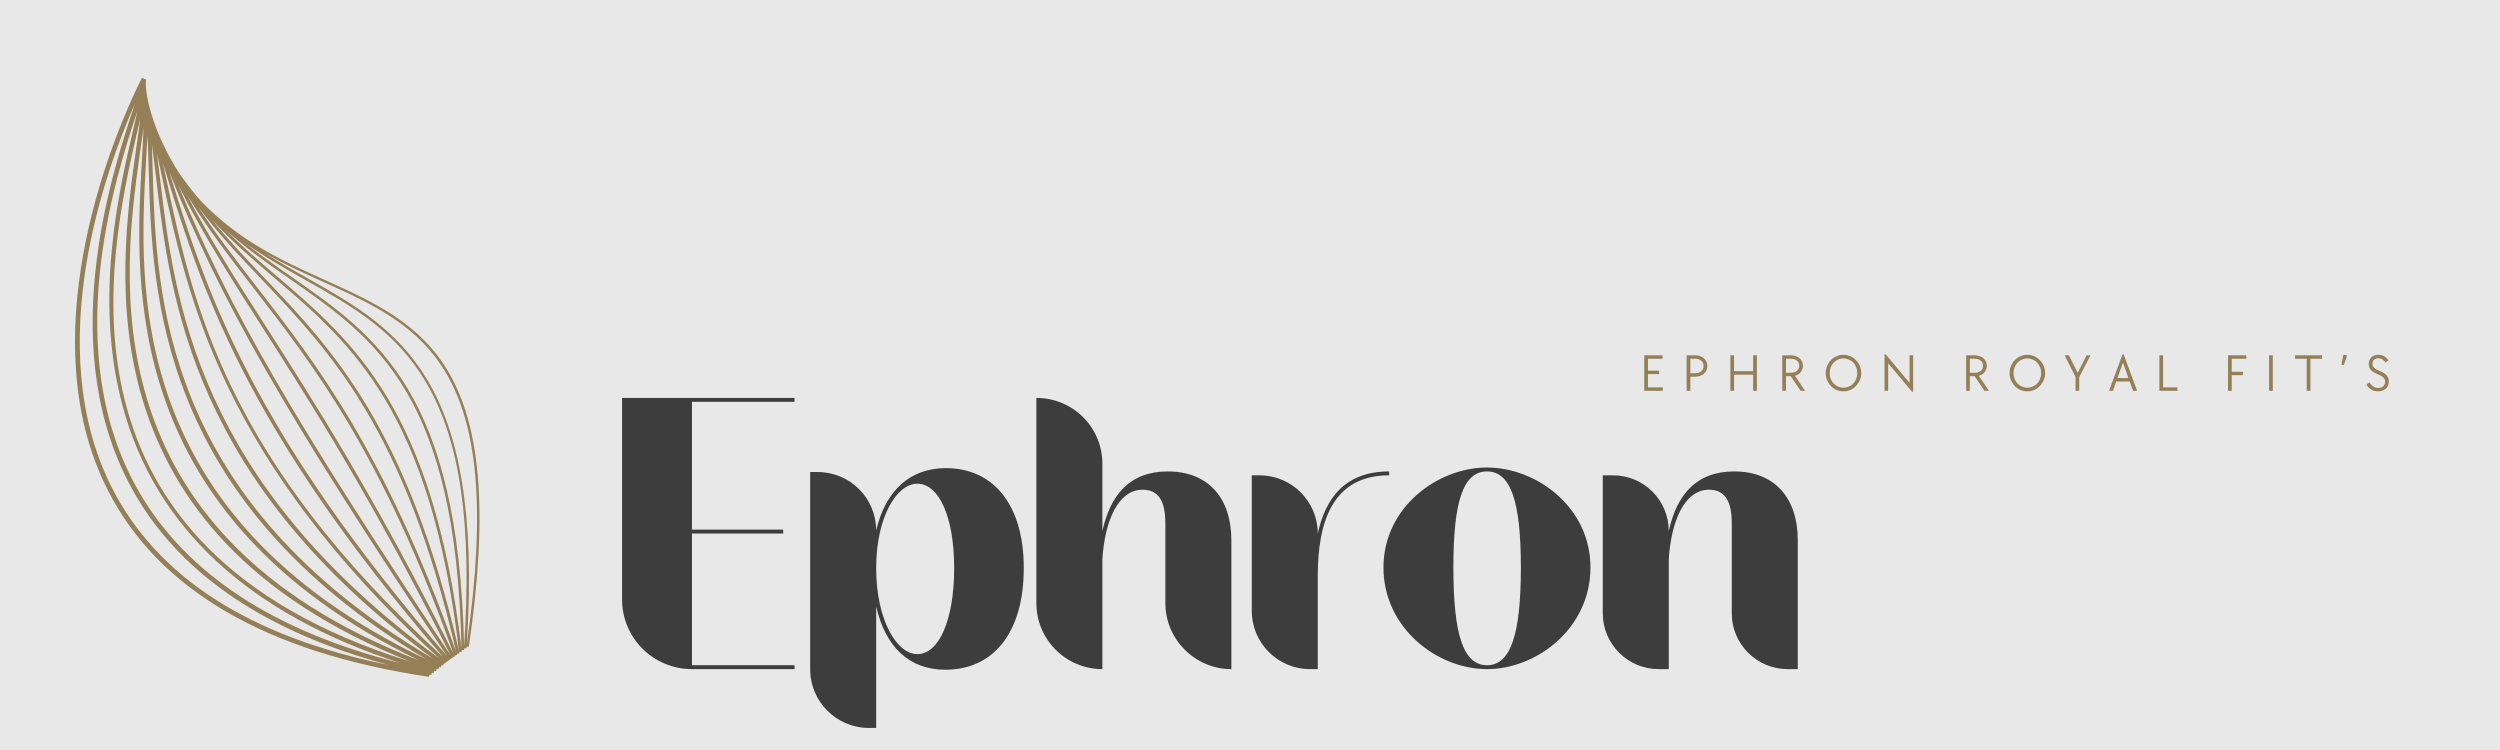
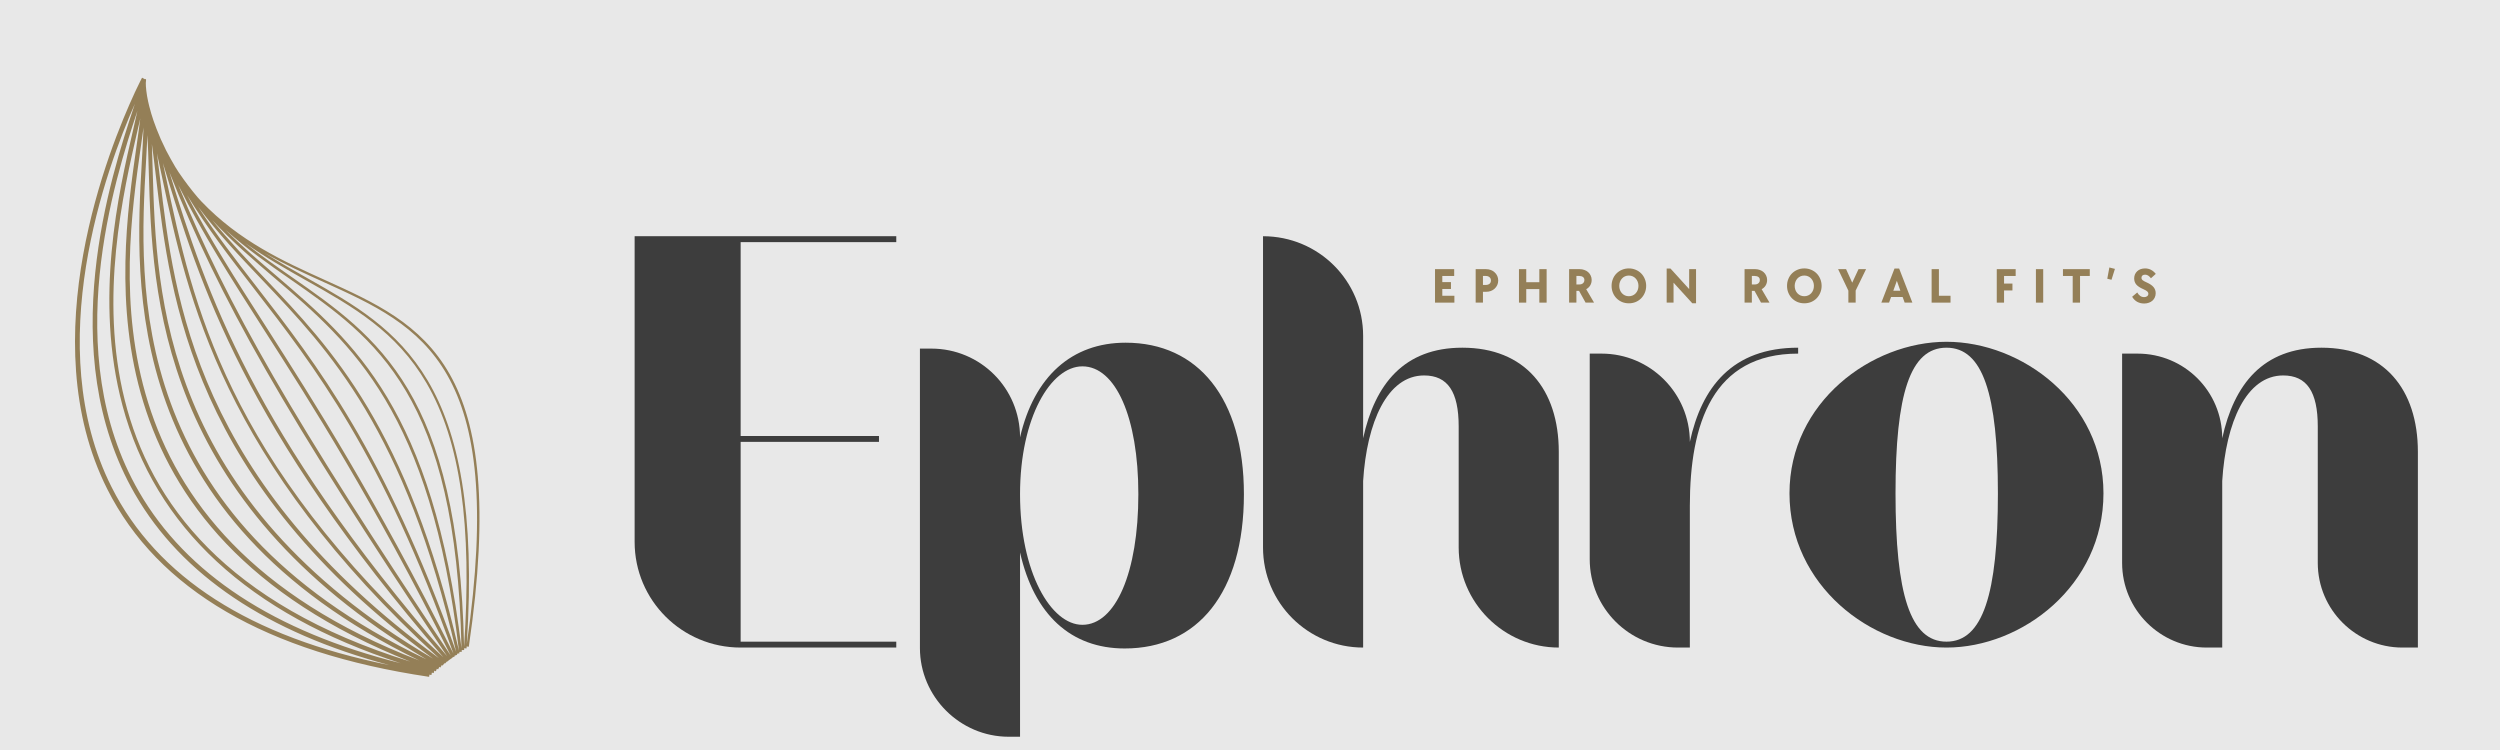
<svg xmlns="http://www.w3.org/2000/svg" width="1000" zoomAndPan="magnify" viewBox="0 0 750 225" height="300" preserveAspectRatio="xMidYMid meet" version="1.0">
  <defs>
    <g />
-     <clipPath id="340cc8089f">
+     <clipPath id="1a65fc81ff">
      <path d="M 22.5 23.309 L 143.848 23.309 L 143.848 203.051 L 22.5 203.051 Z M 22.5 23.309 " clip-rule="nonzero" />
    </clipPath>
  </defs>
  <rect x="-75" width="900" fill="#ffffff" y="-22.5" height="270" fill-opacity="1" />
  <rect x="-75" width="900" fill="#e8e8e8" y="-22.5" height="270" fill-opacity="1" />
-   <g clip-path="url(#340cc8089f)">
+   <g clip-path="url(#1a65fc81ff)">
    <path fill="#947f57" d="M 140.039 193.191 C 145.188 113.359 119.508 98.859 92.359 83.531 C 88.039 81.098 83.695 78.645 79.41 75.918 C 85.332 79.297 91.324 82.008 97.109 84.621 C 126.617 97.988 152.145 109.52 140.039 193.191 Z M 139.227 193.973 C 137.547 117.969 113.258 101.051 87.57 83.145 C 82.906 79.898 78.195 76.613 73.59 72.93 C 79.594 77.207 85.816 80.723 91.969 84.199 C 105.852 92.016 118.918 99.41 127.957 114.934 C 138.094 132.32 141.672 157.445 139.227 193.973 Z M 83.188 82.977 C 77.879 78.441 72.668 73.98 67.691 68.98 C 73.988 74.656 80.59 79.254 87.109 83.789 C 112.723 101.625 136.859 118.465 138.445 194.496 C 129.82 122.902 106.133 102.609 83.188 82.977 Z M 79.418 83.477 C 74.004 77.793 68.699 72.23 63.676 66.023 C 69.668 72.535 76.074 78.016 82.633 83.625 C 105.516 103.184 129.172 123.449 137.691 195.234 C 122.332 128.559 99.527 104.598 79.418 83.477 Z M 76.961 86.008 C 70.707 77.941 64.84 70.371 59.43 62.023 C 65.484 70.156 72.031 77.031 78.758 84.086 C 98.805 105.148 121.535 129.02 136.859 195.59 C 115.492 135.676 95.008 109.281 76.961 86.008 Z M 79.824 98.039 C 70.637 83.727 62.934 71.684 56.113 58.512 C 62.227 68.527 68.953 77.227 76.203 86.582 C 94.25 109.844 114.707 136.195 136.043 196.102 C 112.395 148.949 94.328 120.723 79.824 98.039 Z M 53.473 55.488 C 60.734 70.078 68.984 82.969 78.957 98.559 C 93.484 121.254 111.566 149.465 135.199 196.629 C 87.695 125.578 68.289 91.77 53.473 55.488 Z M 50.812 51.625 C 65.875 89.578 84.875 123.199 134.125 196.844 C 75.82 129.438 61.922 87.883 50.812 51.625 Z M 49.844 53.477 C 49.52 51.941 49.199 50.418 48.871 48.914 C 60.145 85.926 73.207 127.945 133.004 197.168 C 67.68 137.59 57.781 90.973 49.844 53.477 Z M 47.996 53.402 C 47.691 50.852 47.395 48.395 47.094 46.012 C 47.645 48.531 48.184 51.098 48.738 53.699 C 56.297 89.266 66.598 137.855 131.664 197.434 C 58.75 144.277 52.266 89.664 47.996 53.402 Z M 45.816 51.41 C 45.738 48.523 45.664 45.793 45.562 43.219 C 46.012 46.488 46.422 49.922 46.848 53.531 C 51.137 89.816 57.609 144.367 129.883 197.559 C 48.668 149.801 46.895 88.301 45.816 51.41 Z M 43.82 48.266 C 43.977 45.527 44.125 42.945 44.23 40.523 C 44.41 43.871 44.523 47.504 44.633 51.441 C 45.684 88.383 47.457 149.793 127.883 197.785 C 37.672 154.809 41.672 85.676 43.82 48.266 Z M 42.227 44.16 C 42.531 42.059 42.809 40.086 43.055 38.246 C 42.953 41.262 42.762 44.594 42.562 48.191 C 40.41 85.652 36.441 154.754 125.742 198.129 C 25.723 159.586 36.836 81.879 42.227 44.16 Z M 41.266 39.078 C 41.559 37.836 41.828 36.664 42.082 35.559 C 41.773 38.102 41.371 40.938 40.934 43.992 C 35.547 81.742 24.48 159.285 123.07 198.473 C 12.445 164.039 32.562 76.797 41.266 39.078 Z M 41.691 147.523 C 17.574 105.816 34.516 53.555 41.219 33.262 C 40.852 34.953 40.43 36.805 39.977 38.781 C 35.559 57.84 28.18 89.781 36.777 121.777 C 46.547 158.207 74.582 184.133 120.191 198.965 C 82.316 189.453 55.93 172.16 41.691 147.523 Z M 33.465 146.102 C 12.145 103.754 32.008 50.219 40.469 31.129 C 40.34 31.516 40.215 31.902 40.086 32.293 C 33.465 52.352 15.867 105.602 40.492 148.227 C 54.523 172.52 80.141 189.742 116.742 199.516 C 75.105 191.137 47.113 173.215 33.465 146.102 Z M 97.406 83.973 C 85.102 78.41 71.809 72.391 60.383 60.395 C 60.008 59.984 59.633 59.574 59.258 59.152 C 57.312 56.844 55.422 54.367 53.598 51.676 C 53.258 51.145 52.91 50.609 52.574 50.062 C 51.641 48.48 50.73 46.844 49.844 45.148 C 49.297 44.043 48.766 42.906 48.234 41.754 C 47.805 40.742 47.383 39.699 46.961 38.66 C 46.656 37.824 46.348 36.98 46.039 36.145 C 45.824 35.461 45.602 34.777 45.383 34.102 C 45.176 33.336 44.973 32.574 44.762 31.824 C 44.656 31.352 44.543 30.879 44.43 30.414 C 44.332 29.84 44.223 29.293 44.109 28.746 C 44.051 28.211 43.973 27.703 43.891 27.207 C 43.867 26.742 43.82 26.309 43.77 25.898 C 43.777 25.535 43.773 25.191 43.742 24.891 C 43.797 24.559 43.82 24.285 43.809 24.066 C 43.832 24.016 43.852 23.988 43.855 23.973 L 43.797 23.945 C 43.789 23.848 43.77 23.758 43.742 23.68 L 43.477 23.77 L 42.617 23.309 C 42.562 23.402 41.844 24.781 40.699 27.207 L 40.695 27.211 C 40.695 27.215 40.695 27.215 40.695 27.215 C 40.656 27.297 40.625 27.371 40.586 27.453 L 40.551 27.469 C 40.551 27.484 40.555 27.492 40.559 27.508 C 40.535 27.559 40.512 27.617 40.488 27.664 L 40.418 27.695 C 40.43 27.715 40.434 27.738 40.441 27.762 C 32.887 44.016 9.434 101.594 32.191 146.75 C 47.348 176.855 79.844 195.805 128.734 203.051 L 128.832 202.387 C 129.031 202.426 129.219 202.473 129.422 202.512 L 129.566 201.785 C 129.746 201.836 129.922 201.891 130.102 201.938 L 130.289 201.211 C 130.453 201.266 130.605 201.328 130.766 201.387 L 131.043 200.633 C 131.176 200.691 131.301 200.754 131.434 200.812 L 131.789 200.066 C 131.898 200.129 132.004 200.191 132.117 200.262 L 132.547 199.496 C 132.629 199.559 132.715 199.621 132.801 199.684 L 133.32 198.945 C 133.379 198.992 133.43 199.047 133.488 199.094 L 134.09 198.434 C 134.109 198.457 134.129 198.477 134.148 198.5 L 134.848 197.922 C 134.848 197.922 134.852 197.926 134.852 197.93 L 135.688 197.355 C 135.672 197.336 135.656 197.316 135.641 197.297 L 136.441 196.898 C 136.41 196.832 136.383 196.781 136.355 196.723 L 137.164 196.434 C 137.129 196.34 137.094 196.254 137.066 196.16 L 137.863 195.969 C 137.836 195.844 137.805 195.723 137.777 195.594 L 138.566 195.508 C 138.547 195.348 138.527 195.191 138.508 195.023 L 139.25 195.008 C 139.25 194.828 139.246 194.652 139.238 194.477 L 139.957 194.527 C 139.965 194.328 139.98 194.133 139.992 193.926 L 140.641 194.031 C 153.098 109.152 127.273 97.484 97.406 83.973 " fill-opacity="1" fill-rule="nonzero" />
  </g>
  <g fill="#3d3d3d" fill-opacity="1">
-     <g transform="translate(179.3308, 200.7372)">
+     <g transform="translate(179.3308, 194.2683)">
      <g>
-         <path d="M 28.262 -1.172 L 28.262 -40.68 L 55.621 -40.68 L 55.621 -41.852 L 28.262 -41.852 L 28.262 -80.191 L 59.039 -80.191 L 59.039 -81.359 L 7.289 -81.359 L 7.289 -20.879 C 7.289 -9.359 16.648 0 28.262 0 L 59.039 0 L 59.039 -1.172 Z M 28.262 -1.172 " />
+         <path d="M 42.863 -1.773 L 42.863 -61.703 L 84.363 -61.703 L 84.363 -63.477 L 42.863 -63.477 L 42.863 -121.629 L 89.551 -121.629 L 89.551 -123.402 L 11.059 -123.402 L 11.059 -31.672 C 11.059 -14.195 25.254 0 42.863 0 L 89.551 0 L 89.551 -1.773 Z M 42.863 -1.773 " />
      </g>
    </g>
  </g>
  <g fill="#3d3d3d" fill-opacity="1">
-     <g transform="translate(236.9307, 200.7372)">
+     <g transform="translate(266.6964, 194.2683)">
      <g>
-         <path d="M 46.621 0.18 C 61.02 0.18 70.199 -10.801 70.199 -30.328 C 70.199 -49.32 61.109 -60.301 46.801 -60.301 C 36.18 -60.301 28.711 -53.641 25.922 -41.578 C 25.922 -51.301 18.09 -59.129 8.371 -59.129 L 6.121 -59.129 L 6.121 0.09 C 6.121 9.719 14.039 17.641 23.672 17.641 L 25.922 17.641 L 25.922 -18.809 C 28.711 -6.48 36 0.18 46.621 0.18 Z M 25.922 -30.328 C 25.922 -45.539 32.039 -55.621 38.25 -55.621 C 44.82 -55.621 49.32 -45.539 49.32 -30.328 C 49.32 -14.852 44.82 -4.5 38.25 -4.5 C 32.039 -4.5 25.922 -14.852 25.922 -30.328 Z M 25.922 -30.328 " />
+         <path d="M 70.711 0.273 C 92.555 0.273 106.477 -16.383 106.477 -46.004 C 106.477 -74.809 92.691 -91.461 70.984 -91.461 C 54.875 -91.461 43.547 -81.359 39.316 -63.066 C 39.316 -77.809 27.438 -89.688 12.695 -89.688 L 9.281 -89.688 L 9.281 0.137 C 9.281 14.742 21.297 26.754 35.902 26.754 L 39.316 26.754 L 39.316 -28.531 C 43.547 -9.828 54.605 0.273 70.711 0.273 Z M 39.316 -46.004 C 39.316 -69.074 48.598 -84.363 58.016 -84.363 C 67.98 -84.363 74.809 -69.074 74.809 -46.004 C 74.809 -22.523 67.98 -6.824 58.016 -6.824 C 48.598 -6.824 39.316 -22.523 39.316 -46.004 Z M 39.316 -46.004 " />
      </g>
    </g>
  </g>
  <g fill="#3d3d3d" fill-opacity="1">
-     <g transform="translate(304.7907, 200.7372)">
+     <g transform="translate(369.624, 194.2683)">
      <g>
-         <path d="M 45.539 -59.309 C 34.02 -59.309 28.262 -52.109 25.922 -41.398 L 25.922 -61.648 C 25.922 -72.539 17.102 -81.359 6.121 -81.359 L 6.121 -19.801 C 6.121 -8.82 15.031 0 25.922 0 L 25.922 -32.941 C 26.641 -44.551 30.691 -53.82 37.98 -53.82 C 42.66 -53.82 44.82 -50.578 44.82 -43.738 L 44.82 -19.801 C 44.82 -8.91 53.73 0 64.621 0 L 64.621 -38.699 C 64.621 -51.121 57.871 -59.309 45.539 -59.309 Z M 45.539 -59.309 " />
+         <path d="M 69.074 -89.961 C 51.602 -89.961 42.863 -79.039 39.316 -62.793 L 39.316 -93.508 C 39.316 -110.027 25.938 -123.402 9.281 -123.402 L 9.281 -30.031 C 9.281 -13.379 22.797 0 39.316 0 L 39.316 -49.961 C 40.406 -67.57 46.551 -81.633 57.605 -81.633 C 64.707 -81.633 67.98 -76.719 67.98 -66.344 L 67.98 -30.031 C 67.98 -13.516 81.496 0 98.012 0 L 98.012 -58.699 C 98.012 -77.535 87.773 -89.961 69.074 -89.961 Z M 69.074 -89.961 " />
      </g>
    </g>
  </g>
  <g fill="#3d3d3d" fill-opacity="1">
-     <g transform="translate(369.4106, 200.7372)">
+     <g transform="translate(467.6372, 194.2683)">
      <g>
-         <path d="M 47.34 -58.141 L 47.34 -59.309 C 34.289 -59.309 28.262 -51.48 25.922 -40.68 C 25.922 -50.309 18.09 -58.141 8.461 -58.141 L 6.121 -58.141 L 6.121 -17.461 C 6.121 -7.828 13.949 0 23.578 0 L 25.922 0 L 25.922 -27.988 C 25.922 -44.281 30.422 -58.141 47.34 -58.141 Z M 47.34 -58.141 " />
+         <path d="M 71.805 -88.184 L 71.805 -89.961 C 52.012 -89.961 42.863 -78.082 39.316 -61.703 C 39.316 -76.309 27.438 -88.184 12.832 -88.184 L 9.281 -88.184 L 9.281 -26.484 C 9.281 -11.875 21.16 0 35.766 0 L 39.316 0 L 39.316 -42.453 C 39.316 -67.164 46.141 -88.184 71.805 -88.184 Z M 71.805 -88.184 " />
      </g>
    </g>
  </g>
  <g fill="#3d3d3d" fill-opacity="1">
-     <g transform="translate(411.8905, 200.7372)">
+     <g transform="translate(532.0693, 194.2683)">
      <g>
-         <path d="M 65.25 -30.512 C 65.25 -48.512 49.141 -60.48 34.199 -60.48 C 19.352 -60.48 3.148 -48.512 3.148 -30.512 C 3.148 -12.238 19.352 0 34.199 0 C 49.141 0 65.25 -12.238 65.25 -30.512 Z M 24.121 -30.512 C 24.121 -50.129 27 -59.309 34.199 -59.309 C 41.398 -59.309 44.371 -50.129 44.371 -30.512 C 44.371 -10.621 41.398 -1.172 34.199 -1.172 C 27 -1.172 24.121 -10.621 24.121 -30.512 Z M 24.121 -30.512 " />
+         <path d="M 98.969 -46.277 C 98.969 -73.578 74.535 -91.734 51.875 -91.734 C 29.348 -91.734 4.777 -73.578 4.777 -46.277 C 4.777 -18.566 29.348 0 51.875 0 C 74.535 0 98.969 -18.566 98.969 -46.277 Z M 36.586 -46.277 C 36.586 -76.035 40.953 -89.961 51.875 -89.961 C 62.793 -89.961 67.301 -76.035 67.301 -46.277 C 67.301 -16.109 62.793 -1.773 51.875 -1.773 C 40.953 -1.773 36.586 -16.109 36.586 -46.277 Z M 36.586 -46.277 " />
      </g>
    </g>
  </g>
  <g fill="#3d3d3d" fill-opacity="1">
-     <g transform="translate(474.7105, 200.7372)">
+     <g transform="translate(627.3524, 194.2683)">
      <g>
-         <path d="M 37.98 -53.82 C 42.66 -53.82 44.82 -50.578 44.82 -43.738 L 44.82 -16.738 C 44.82 -7.469 52.379 0 61.559 0 L 64.621 0 L 64.621 -38.699 C 64.621 -51.121 57.871 -59.309 45.539 -59.309 C 34.02 -59.309 28.262 -52.109 25.922 -41.398 C 25.922 -50.672 18.449 -58.141 9.18 -58.141 L 6.121 -58.141 L 6.121 -16.738 C 6.121 -7.469 13.68 0 22.859 0 L 25.922 0 L 25.922 -32.941 C 26.641 -44.551 30.691 -53.82 37.98 -53.82 Z M 37.98 -53.82 " />
+         <path d="M 57.605 -81.633 C 64.707 -81.633 67.98 -76.719 67.98 -66.344 L 67.98 -25.391 C 67.98 -11.332 79.449 0 93.371 0 L 98.012 0 L 98.012 -58.699 C 98.012 -77.535 87.773 -89.961 69.074 -89.961 C 51.602 -89.961 42.863 -79.039 39.316 -62.793 C 39.316 -76.855 27.984 -88.184 13.926 -88.184 L 9.281 -88.184 L 9.281 -25.391 C 9.281 -11.332 20.75 0 34.672 0 L 39.316 0 L 39.316 -49.961 C 40.406 -67.57 46.551 -81.633 57.605 -81.633 Z M 57.605 -81.633 " />
      </g>
    </g>
  </g>
  <g fill="#3d3d3d" fill-opacity="1">
-     <g transform="translate(539.3308, 200.7372)">
+     <g transform="translate(725.3663, 194.2683)">
      <g />
    </g>
  </g>
  <g fill="#947f57" fill-opacity="1">
-     <g transform="translate(491.8392, 117.2476)">
+     <g transform="translate(429.3796, 90.78964)">
      <g>
-         <path d="M 1.438 -10.656 L 6.922 -10.656 L 6.922 -9.625 L 2.547 -9.625 L 2.547 -6.047 L 5.891 -6.047 L 5.891 -5.016 L 2.547 -5.016 L 2.547 -1.031 L 7 -1.031 L 7 0 L 1.438 0 Z M 1.438 -10.656 " />
+         <path d="M 1.125 -10.047 L 6.875 -10.047 L 6.875 -8 L 3.312 -8 L 3.312 -6.156 L 5.906 -6.156 L 5.906 -4.094 L 3.312 -4.094 L 3.312 -2.062 L 6.938 -2.062 L 6.938 0 L 1.125 0 Z M 1.125 -10.047 " />
      </g>
    </g>
  </g>
  <g fill="#947f57" fill-opacity="1">
-     <g transform="translate(504.5567, 117.2476)">
+     <g transform="translate(441.5747, 90.78964)">
      <g>
-         <path d="M 1.438 -10.656 L 3.984 -10.656 C 4.504 -10.656 4.988 -10.578 5.438 -10.422 C 5.895 -10.266 6.285 -10.039 6.609 -9.75 C 6.93 -9.469 7.18 -9.129 7.359 -8.734 C 7.547 -8.336 7.641 -7.906 7.641 -7.438 C 7.641 -6.977 7.547 -6.551 7.359 -6.156 C 7.18 -5.758 6.93 -5.414 6.609 -5.125 C 6.285 -4.844 5.895 -4.625 5.438 -4.469 C 4.988 -4.312 4.504 -4.234 3.984 -4.234 L 2.547 -4.234 L 2.547 0 L 1.438 0 Z M 3.984 -5.266 C 4.742 -5.266 5.352 -5.461 5.812 -5.859 C 6.281 -6.254 6.516 -6.785 6.516 -7.453 C 6.516 -8.117 6.281 -8.645 5.812 -9.031 C 5.352 -9.426 4.742 -9.625 3.984 -9.625 L 2.547 -9.625 L 2.547 -5.266 Z M 3.984 -5.266 " />
+         <path d="M 1.125 -10.047 L 4.172 -10.047 C 4.711 -10.047 5.207 -9.961 5.656 -9.797 C 6.113 -9.629 6.504 -9.391 6.828 -9.078 C 7.16 -8.773 7.422 -8.414 7.609 -8 C 7.797 -7.582 7.891 -7.129 7.891 -6.641 C 7.891 -6.148 7.797 -5.695 7.609 -5.281 C 7.422 -4.875 7.164 -4.52 6.844 -4.219 C 6.531 -3.914 6.148 -3.676 5.703 -3.5 C 5.254 -3.332 4.77 -3.25 4.25 -3.25 L 3.312 -3.25 L 3.312 0 L 1.125 0 Z M 4.172 -5.312 C 4.629 -5.312 5 -5.426 5.281 -5.656 C 5.562 -5.895 5.703 -6.223 5.703 -6.641 C 5.703 -7.055 5.562 -7.383 5.281 -7.625 C 5 -7.875 4.629 -8 4.172 -8 L 3.312 -8 L 3.312 -5.312 Z M 4.172 -5.312 " />
      </g>
    </g>
  </g>
  <g fill="#947f57" fill-opacity="1">
-     <g transform="translate(517.6714, 117.2476)">
+     <g transform="translate(454.5647, 90.78964)">
      <g>
-         <path d="M 1.438 -10.656 L 2.547 -10.656 L 2.547 -5.891 L 8.266 -5.891 L 8.266 -10.656 L 9.391 -10.656 L 9.391 0 L 8.266 0 L 8.266 -4.844 L 2.547 -4.844 L 2.547 0 L 1.438 0 Z M 1.438 -10.656 " />
+         <path d="M 1.125 -10.047 L 3.312 -10.047 L 3.312 -6.125 L 7.234 -6.125 L 7.234 -10.047 L 9.422 -10.047 L 9.422 0 L 7.234 0 L 7.234 -4.062 L 3.312 -4.062 L 3.312 0 L 1.125 0 Z M 1.125 -10.047 " />
      </g>
    </g>
  </g>
  <g fill="#947f57" fill-opacity="1">
-     <g transform="translate(533.2492, 117.2476)">
+     <g transform="translate(469.6097, 90.78964)">
      <g>
-         <path d="M 1.438 -10.656 L 3.984 -10.656 C 4.504 -10.656 4.988 -10.578 5.438 -10.422 C 5.895 -10.273 6.285 -10.062 6.609 -9.781 C 6.93 -9.5 7.18 -9.164 7.359 -8.781 C 7.547 -8.395 7.641 -7.977 7.641 -7.531 C 7.641 -7.156 7.578 -6.805 7.453 -6.484 C 7.336 -6.16 7.176 -5.867 6.969 -5.609 C 6.758 -5.348 6.504 -5.125 6.203 -4.938 C 5.91 -4.75 5.586 -4.609 5.234 -4.516 L 8.266 0 L 6.938 0 L 3.984 -4.391 L 2.547 -4.391 L 2.547 0 L 1.438 0 Z M 3.984 -5.422 C 4.742 -5.422 5.352 -5.609 5.812 -5.984 C 6.281 -6.367 6.516 -6.891 6.516 -7.547 C 6.516 -8.18 6.281 -8.688 5.812 -9.062 C 5.352 -9.438 4.742 -9.625 3.984 -9.625 L 2.547 -9.625 L 2.547 -5.422 Z M 3.984 -5.422 " />
+         <path d="M 1.125 -10.047 L 4.281 -10.047 C 4.801 -10.047 5.281 -9.961 5.719 -9.797 C 6.164 -9.641 6.547 -9.414 6.859 -9.125 C 7.18 -8.844 7.43 -8.5 7.609 -8.094 C 7.797 -7.695 7.891 -7.266 7.891 -6.797 C 7.891 -6.191 7.742 -5.645 7.453 -5.156 C 7.16 -4.676 6.758 -4.301 6.25 -4.031 L 8.609 0 L 6.062 0 L 4.109 -3.531 L 3.312 -3.531 L 3.312 0 L 1.125 0 Z M 4.172 -5.453 C 4.641 -5.453 5.008 -5.57 5.281 -5.812 C 5.562 -6.051 5.703 -6.375 5.703 -6.781 C 5.703 -7.188 5.562 -7.488 5.281 -7.688 C 5 -7.895 4.629 -8 4.172 -8 L 3.312 -8 L 3.312 -5.453 Z M 4.172 -5.453 " />
      </g>
    </g>
  </g>
  <g fill="#947f57" fill-opacity="1">
-     <g transform="translate(546.9201, 117.2476)">
+     <g transform="translate(482.9447, 90.78964)">
      <g>
-         <path d="M 6.125 0.156 C 5.395 0.156 4.703 0.016 4.047 -0.266 C 3.398 -0.555 2.836 -0.945 2.359 -1.438 C 1.879 -1.938 1.5 -2.52 1.219 -3.188 C 0.938 -3.852 0.797 -4.566 0.797 -5.328 C 0.797 -6.078 0.938 -6.785 1.219 -7.453 C 1.5 -8.129 1.879 -8.711 2.359 -9.203 C 2.836 -9.703 3.398 -10.094 4.047 -10.375 C 4.703 -10.664 5.395 -10.812 6.125 -10.812 C 6.852 -10.812 7.539 -10.664 8.188 -10.375 C 8.832 -10.094 9.395 -9.703 9.875 -9.203 C 10.363 -8.711 10.75 -8.133 11.031 -7.469 C 11.312 -6.801 11.453 -6.086 11.453 -5.328 C 11.453 -4.578 11.312 -3.867 11.031 -3.203 C 10.75 -2.547 10.363 -1.969 9.875 -1.469 C 9.395 -0.969 8.832 -0.57 8.188 -0.281 C 7.539 0.008 6.852 0.156 6.125 0.156 Z M 6.125 -0.938 C 6.707 -0.938 7.254 -1.047 7.766 -1.266 C 8.273 -1.492 8.711 -1.801 9.078 -2.188 C 9.441 -2.582 9.727 -3.047 9.938 -3.578 C 10.156 -4.117 10.266 -4.703 10.266 -5.328 C 10.266 -5.953 10.156 -6.531 9.938 -7.062 C 9.727 -7.602 9.441 -8.066 9.078 -8.453 C 8.711 -8.848 8.273 -9.156 7.766 -9.375 C 7.254 -9.602 6.707 -9.719 6.125 -9.719 C 5.531 -9.719 4.977 -9.602 4.469 -9.375 C 3.969 -9.156 3.535 -8.848 3.172 -8.453 C 2.805 -8.066 2.516 -7.602 2.297 -7.062 C 2.086 -6.531 1.984 -5.953 1.984 -5.328 C 1.984 -4.703 2.086 -4.117 2.297 -3.578 C 2.516 -3.047 2.805 -2.582 3.172 -2.188 C 3.535 -1.801 3.969 -1.492 4.469 -1.266 C 4.977 -1.047 5.531 -0.938 6.125 -0.938 Z M 6.125 -0.938 " />
+         <path d="M 5.719 0.203 C 4.977 0.203 4.289 0.07 3.656 -0.188 C 3.031 -0.457 2.484 -0.828 2.016 -1.297 C 1.547 -1.773 1.18 -2.332 0.922 -2.969 C 0.66 -3.602 0.531 -4.289 0.531 -5.031 C 0.531 -5.77 0.66 -6.457 0.922 -7.094 C 1.18 -7.738 1.547 -8.297 2.016 -8.766 C 2.484 -9.234 3.031 -9.598 3.656 -9.859 C 4.289 -10.129 4.977 -10.266 5.719 -10.266 C 6.445 -10.266 7.129 -10.129 7.766 -9.859 C 8.398 -9.598 8.945 -9.234 9.406 -8.766 C 9.875 -8.297 10.238 -7.738 10.5 -7.094 C 10.77 -6.457 10.906 -5.77 10.906 -5.031 C 10.906 -4.289 10.77 -3.602 10.5 -2.969 C 10.238 -2.332 9.875 -1.773 9.406 -1.297 C 8.945 -0.828 8.398 -0.457 7.766 -0.188 C 7.129 0.07 6.445 0.203 5.719 0.203 Z M 5.719 -1.922 C 6.133 -1.922 6.516 -2 6.859 -2.156 C 7.211 -2.312 7.516 -2.523 7.766 -2.797 C 8.023 -3.078 8.227 -3.406 8.375 -3.781 C 8.52 -4.164 8.594 -4.582 8.594 -5.031 C 8.594 -5.469 8.52 -5.875 8.375 -6.25 C 8.227 -6.633 8.023 -6.961 7.766 -7.234 C 7.516 -7.516 7.211 -7.734 6.859 -7.891 C 6.516 -8.047 6.133 -8.125 5.719 -8.125 C 5.289 -8.125 4.898 -8.047 4.547 -7.891 C 4.203 -7.734 3.898 -7.516 3.641 -7.234 C 3.391 -6.961 3.191 -6.633 3.047 -6.25 C 2.898 -5.875 2.828 -5.469 2.828 -5.031 C 2.828 -4.582 2.898 -4.164 3.047 -3.781 C 3.191 -3.406 3.391 -3.082 3.641 -2.812 C 3.898 -2.539 4.203 -2.32 4.547 -2.156 C 4.898 -2 5.289 -1.922 5.719 -1.922 Z M 5.719 -1.922 " />
      </g>
    </g>
  </g>
  <g fill="#947f57" fill-opacity="1">
-     <g transform="translate(563.9281, 117.2476)">
+     <g transform="translate(498.8747, 90.78964)">
      <g>
-         <path d="M 2.516 -8.281 L 2.516 0 L 1.438 0 L 1.438 -10.969 L 1.75 -10.969 L 8.938 -2.375 L 8.938 -10.656 L 10.016 -10.656 L 10.016 0.312 L 9.703 0.312 Z M 2.516 -8.281 " />
+         <path d="M 3.188 -5.984 L 3.188 0 L 1.125 0 L 1.125 -10.234 L 2.266 -10.234 L 7.875 -4.062 L 7.875 -10.047 L 9.938 -10.047 L 9.938 0.188 L 8.812 0.188 Z M 3.188 -5.984 " />
      </g>
    </g>
  </g>
  <g fill="#947f57" fill-opacity="1">
-     <g transform="translate(580.1416, 117.2476)">
+     <g transform="translate(514.4447, 90.78964)">
      <g />
    </g>
  </g>
  <g fill="#947f57" fill-opacity="1">
-     <g transform="translate(588.4097, 117.2476)">
+     <g transform="translate(522.2447, 90.78964)">
      <g>
-         <path d="M 1.438 -10.656 L 3.984 -10.656 C 4.504 -10.656 4.988 -10.578 5.438 -10.422 C 5.895 -10.273 6.285 -10.062 6.609 -9.781 C 6.93 -9.5 7.18 -9.164 7.359 -8.781 C 7.547 -8.395 7.641 -7.977 7.641 -7.531 C 7.641 -7.156 7.578 -6.805 7.453 -6.484 C 7.336 -6.16 7.176 -5.867 6.969 -5.609 C 6.758 -5.348 6.504 -5.125 6.203 -4.938 C 5.91 -4.75 5.586 -4.609 5.234 -4.516 L 8.266 0 L 6.938 0 L 3.984 -4.391 L 2.547 -4.391 L 2.547 0 L 1.438 0 Z M 3.984 -5.422 C 4.742 -5.422 5.352 -5.609 5.812 -5.984 C 6.281 -6.367 6.516 -6.891 6.516 -7.547 C 6.516 -8.18 6.281 -8.688 5.812 -9.062 C 5.352 -9.438 4.742 -9.625 3.984 -9.625 L 2.547 -9.625 L 2.547 -5.422 Z M 3.984 -5.422 " />
+         <path d="M 1.125 -10.047 L 4.281 -10.047 C 4.801 -10.047 5.281 -9.961 5.719 -9.797 C 6.164 -9.641 6.547 -9.414 6.859 -9.125 C 7.18 -8.844 7.43 -8.5 7.609 -8.094 C 7.797 -7.695 7.891 -7.266 7.891 -6.797 C 7.891 -6.191 7.742 -5.645 7.453 -5.156 C 7.16 -4.676 6.758 -4.301 6.25 -4.031 L 8.609 0 L 6.062 0 L 4.109 -3.531 L 3.312 -3.531 L 3.312 0 L 1.125 0 Z M 4.172 -5.453 C 4.641 -5.453 5.008 -5.57 5.281 -5.812 C 5.562 -6.051 5.703 -6.375 5.703 -6.781 C 5.703 -7.188 5.562 -7.488 5.281 -7.688 C 5 -7.895 4.629 -8 4.172 -8 L 3.312 -8 L 3.312 -5.453 Z M 4.172 -5.453 " />
      </g>
    </g>
  </g>
  <g fill="#947f57" fill-opacity="1">
-     <g transform="translate(602.0806, 117.2476)">
+     <g transform="translate(535.5797, 90.78964)">
      <g>
-         <path d="M 6.125 0.156 C 5.395 0.156 4.703 0.016 4.047 -0.266 C 3.398 -0.555 2.836 -0.945 2.359 -1.438 C 1.879 -1.938 1.5 -2.52 1.219 -3.188 C 0.938 -3.852 0.797 -4.566 0.797 -5.328 C 0.797 -6.078 0.938 -6.785 1.219 -7.453 C 1.5 -8.129 1.879 -8.711 2.359 -9.203 C 2.836 -9.703 3.398 -10.094 4.047 -10.375 C 4.703 -10.664 5.395 -10.812 6.125 -10.812 C 6.852 -10.812 7.539 -10.664 8.188 -10.375 C 8.832 -10.094 9.395 -9.703 9.875 -9.203 C 10.363 -8.711 10.75 -8.133 11.031 -7.469 C 11.312 -6.801 11.453 -6.086 11.453 -5.328 C 11.453 -4.578 11.312 -3.867 11.031 -3.203 C 10.75 -2.547 10.363 -1.969 9.875 -1.469 C 9.395 -0.969 8.832 -0.57 8.188 -0.281 C 7.539 0.008 6.852 0.156 6.125 0.156 Z M 6.125 -0.938 C 6.707 -0.938 7.254 -1.047 7.766 -1.266 C 8.273 -1.492 8.711 -1.801 9.078 -2.188 C 9.441 -2.582 9.727 -3.047 9.938 -3.578 C 10.156 -4.117 10.266 -4.703 10.266 -5.328 C 10.266 -5.953 10.156 -6.531 9.938 -7.062 C 9.727 -7.602 9.441 -8.066 9.078 -8.453 C 8.711 -8.848 8.273 -9.156 7.766 -9.375 C 7.254 -9.602 6.707 -9.719 6.125 -9.719 C 5.531 -9.719 4.977 -9.602 4.469 -9.375 C 3.969 -9.156 3.535 -8.848 3.172 -8.453 C 2.805 -8.066 2.516 -7.602 2.297 -7.062 C 2.086 -6.531 1.984 -5.953 1.984 -5.328 C 1.984 -4.703 2.086 -4.117 2.297 -3.578 C 2.516 -3.047 2.805 -2.582 3.172 -2.188 C 3.535 -1.801 3.969 -1.492 4.469 -1.266 C 4.977 -1.047 5.531 -0.938 6.125 -0.938 Z M 6.125 -0.938 " />
+         <path d="M 5.719 0.203 C 4.977 0.203 4.289 0.07 3.656 -0.188 C 3.031 -0.457 2.484 -0.828 2.016 -1.297 C 1.547 -1.773 1.18 -2.332 0.922 -2.969 C 0.66 -3.602 0.531 -4.289 0.531 -5.031 C 0.531 -5.77 0.66 -6.457 0.922 -7.094 C 1.18 -7.738 1.547 -8.297 2.016 -8.766 C 2.484 -9.234 3.031 -9.598 3.656 -9.859 C 4.289 -10.129 4.977 -10.266 5.719 -10.266 C 6.445 -10.266 7.129 -10.129 7.766 -9.859 C 8.398 -9.598 8.945 -9.234 9.406 -8.766 C 9.875 -8.297 10.238 -7.738 10.5 -7.094 C 10.77 -6.457 10.906 -5.77 10.906 -5.031 C 10.906 -4.289 10.77 -3.602 10.5 -2.969 C 10.238 -2.332 9.875 -1.773 9.406 -1.297 C 8.945 -0.828 8.398 -0.457 7.766 -0.188 C 7.129 0.07 6.445 0.203 5.719 0.203 Z M 5.719 -1.922 C 6.133 -1.922 6.516 -2 6.859 -2.156 C 7.211 -2.312 7.516 -2.523 7.766 -2.797 C 8.023 -3.078 8.227 -3.406 8.375 -3.781 C 8.52 -4.164 8.594 -4.582 8.594 -5.031 C 8.594 -5.469 8.52 -5.875 8.375 -6.25 C 8.227 -6.633 8.023 -6.961 7.766 -7.234 C 7.516 -7.516 7.211 -7.734 6.859 -7.891 C 6.516 -8.047 6.133 -8.125 5.719 -8.125 C 5.289 -8.125 4.898 -8.047 4.547 -7.891 C 4.203 -7.734 3.898 -7.516 3.641 -7.234 C 3.391 -6.961 3.191 -6.633 3.047 -6.25 C 2.898 -5.875 2.828 -5.469 2.828 -5.031 C 2.828 -4.582 2.898 -4.164 3.047 -3.781 C 3.191 -3.406 3.391 -3.082 3.641 -2.812 C 3.898 -2.539 4.203 -2.32 4.547 -2.156 C 4.898 -2 5.289 -1.922 5.719 -1.922 Z M 5.719 -1.922 " />
      </g>
    </g>
  </g>
  <g fill="#947f57" fill-opacity="1">
-     <g transform="translate(619.0886, 117.2476)">
+     <g transform="translate(551.5098, 90.78964)">
      <g>
-         <path d="M 3.578 -4.141 L 0.312 -10.656 L 1.578 -10.656 L 4.219 -5.375 L 6.906 -10.656 L 8.062 -10.656 L 4.688 -4.141 L 4.688 0 L 3.578 0 Z M 3.578 -4.141 " />
+         <path d="M 3 -3.594 L -0.078 -10.047 L 2.312 -10.047 L 4.156 -5.984 L 6.047 -10.047 L 8.312 -10.047 L 5.188 -3.625 L 5.188 0 L 3 0 Z M 3 -3.594 " />
      </g>
    </g>
  </g>
  <g fill="#947f57" fill-opacity="1">
-     <g transform="translate(632.2351, 117.2476)">
+     <g transform="translate(564.2448, 90.78964)">
      <g>
-         <path d="M 4.531 -10.969 L 4.844 -10.969 L 8.906 0 L 7.688 0 L 6.688 -2.797 L 2.641 -2.797 L 1.641 0 L 0.484 0 Z M 6.312 -3.828 L 4.656 -8.453 L 3 -3.828 Z M 6.312 -3.828 " />
+         <path d="M 4.109 -10.234 L 5.5 -10.234 L 9.469 0 L 7.156 0 L 6.547 -1.688 L 3.078 -1.688 L 2.469 0 L 0.156 0 Z M 5.859 -3.578 L 4.812 -6.547 L 3.75 -3.578 Z M 5.859 -3.578 " />
      </g>
    </g>
  </g>
  <g fill="#947f57" fill-opacity="1">
-     <g transform="translate(646.3827, 117.2476)">
+     <g transform="translate(578.3598, 90.78964)">
      <g>
-         <path d="M 1.438 -10.656 L 2.547 -10.656 L 2.547 -1.031 L 6.844 -1.031 L 6.844 0 L 1.438 0 Z M 1.438 -10.656 " />
+         <path d="M 1.125 -10.047 L 3.312 -10.047 L 3.312 -2.062 L 6.797 -2.062 L 6.797 0 L 1.125 0 Z M 1.125 -10.047 " />
      </g>
    </g>
  </g>
  <g fill="#947f57" fill-opacity="1">
-     <g transform="translate(658.703, 117.2476)">
+     <g transform="translate(590.1048, 90.78964)">
      <g />
    </g>
  </g>
  <g fill="#947f57" fill-opacity="1">
-     <g transform="translate(666.9711, 117.2476)">
+     <g transform="translate(597.9048, 90.78964)">
      <g>
-         <path d="M 1.438 -10.656 L 6.922 -10.656 L 6.922 -9.625 L 2.547 -9.625 L 2.547 -5.719 L 5.891 -5.719 L 5.891 -4.688 L 2.547 -4.688 L 2.547 0 L 1.438 0 Z M 1.438 -10.656 " />
+         <path d="M 1.125 -10.047 L 6.797 -10.047 L 6.797 -8 L 3.312 -8 L 3.312 -5.719 L 5.828 -5.719 L 5.828 -3.656 L 3.312 -3.656 L 3.312 0 L 1.125 0 Z M 1.125 -10.047 " />
      </g>
    </g>
  </g>
  <g fill="#947f57" fill-opacity="1">
-     <g transform="translate(679.2913, 117.2476)">
+     <g transform="translate(609.6498, 90.78964)">
      <g>
-         <path d="M 1.438 -10.656 L 2.547 -10.656 L 2.547 0 L 1.438 0 Z M 1.438 -10.656 " />
+         <path d="M 1.125 -10.047 L 3.312 -10.047 L 3.312 0 L 1.125 0 Z M 1.125 -10.047 " />
      </g>
    </g>
  </g>
  <g fill="#947f57" fill-opacity="1">
-     <g transform="translate(688.0361, 117.2476)">
+     <g transform="translate(618.5899, 90.78964)">
      <g>
-         <path d="M 3.984 -9.625 L 0.484 -9.625 L 0.484 -10.656 L 8.594 -10.656 L 8.594 -9.625 L 5.094 -9.625 L 5.094 0 L 3.984 0 Z M 3.984 -9.625 " />
+         <path d="M 3.219 -8 L 0.297 -8 L 0.297 -10.047 L 8.344 -10.047 L 8.344 -8 L 5.422 -8 L 5.422 0 L 3.219 0 Z M 3.219 -8 " />
      </g>
    </g>
  </g>
  <g fill="#947f57" fill-opacity="1">
-     <g transform="translate(701.866, 117.2476)">
+     <g transform="translate(631.7299, 90.78964)">
      <g>
-         <path d="M 0.562 -7.875 L 1.172 -10.875 L 2.266 -10.594 L 1.281 -7.688 Z M 0.562 -7.875 " />
+         <path d="M 0.453 -7.172 L 1.078 -10.547 L 2.75 -10.125 L 1.719 -6.859 Z M 0.453 -7.172 " />
      </g>
    </g>
  </g>
  <g fill="#947f57" fill-opacity="1">
-     <g transform="translate(709.4508, 117.2476)">
+     <g transform="translate(639.4249, 90.78964)">
      <g>
-         <path d="M 4 0.156 C 3.27 0.156 2.598 -0.016 1.984 -0.359 C 1.379 -0.703 0.879 -1.195 0.484 -1.844 L 1.344 -2.547 C 2.082 -1.422 2.973 -0.859 4.016 -0.859 C 4.641 -0.859 5.141 -1.023 5.516 -1.359 C 5.898 -1.703 6.094 -2.156 6.094 -2.719 C 6.094 -3.207 5.922 -3.625 5.578 -3.969 C 5.234 -4.32 4.676 -4.656 3.906 -4.969 C 2.945 -5.332 2.25 -5.766 1.812 -6.266 C 1.383 -6.766 1.172 -7.359 1.172 -8.047 C 1.172 -8.461 1.238 -8.836 1.375 -9.172 C 1.52 -9.516 1.719 -9.805 1.969 -10.047 C 2.227 -10.297 2.535 -10.484 2.891 -10.609 C 3.242 -10.742 3.641 -10.812 4.078 -10.812 C 5.297 -10.812 6.301 -10.27 7.094 -9.188 L 6.234 -8.5 C 5.922 -8.938 5.582 -9.258 5.219 -9.469 C 4.863 -9.676 4.477 -9.781 4.062 -9.781 C 3.52 -9.781 3.086 -9.629 2.766 -9.328 C 2.453 -9.035 2.297 -8.641 2.297 -8.141 C 2.297 -7.66 2.457 -7.254 2.781 -6.922 C 3.102 -6.586 3.641 -6.273 4.391 -5.984 C 5.359 -5.609 6.066 -5.16 6.516 -4.641 C 6.973 -4.129 7.203 -3.52 7.203 -2.812 C 7.203 -2.375 7.125 -1.973 6.969 -1.609 C 6.812 -1.242 6.586 -0.926 6.297 -0.656 C 6.016 -0.395 5.676 -0.191 5.281 -0.047 C 4.883 0.086 4.457 0.156 4 0.156 Z M 4 0.156 " />
+         <path d="M 3.828 0.266 C 3.047 0.266 2.344 0.094 1.719 -0.25 C 1.102 -0.602 0.602 -1.109 0.219 -1.766 L 1.75 -3.047 C 2.27 -2.117 2.957 -1.656 3.812 -1.656 C 4.188 -1.656 4.488 -1.742 4.719 -1.922 C 4.957 -2.109 5.078 -2.352 5.078 -2.656 C 5.078 -2.938 4.961 -3.176 4.734 -3.375 C 4.504 -3.582 4.094 -3.816 3.5 -4.078 C 2.562 -4.484 1.879 -4.938 1.453 -5.438 C 1.035 -5.945 0.828 -6.555 0.828 -7.266 C 0.828 -7.703 0.906 -8.102 1.062 -8.469 C 1.227 -8.844 1.453 -9.16 1.734 -9.422 C 2.023 -9.691 2.367 -9.898 2.766 -10.047 C 3.172 -10.191 3.613 -10.266 4.094 -10.266 C 5.363 -10.266 6.438 -9.719 7.312 -8.625 L 5.859 -7.312 C 5.578 -7.676 5.297 -7.945 5.016 -8.125 C 4.742 -8.301 4.438 -8.391 4.094 -8.391 C 3.758 -8.391 3.492 -8.305 3.297 -8.141 C 3.109 -7.973 3.016 -7.75 3.016 -7.469 C 3.016 -7.156 3.145 -6.898 3.406 -6.703 C 3.664 -6.504 4.055 -6.289 4.578 -6.062 C 5.523 -5.645 6.211 -5.176 6.641 -4.656 C 7.066 -4.145 7.281 -3.535 7.281 -2.828 C 7.281 -2.367 7.191 -1.945 7.016 -1.562 C 6.848 -1.188 6.613 -0.863 6.312 -0.594 C 6.008 -0.32 5.645 -0.113 5.219 0.031 C 4.801 0.188 4.336 0.266 3.828 0.266 Z M 3.828 0.266 " />
      </g>
    </g>
  </g>
</svg>
